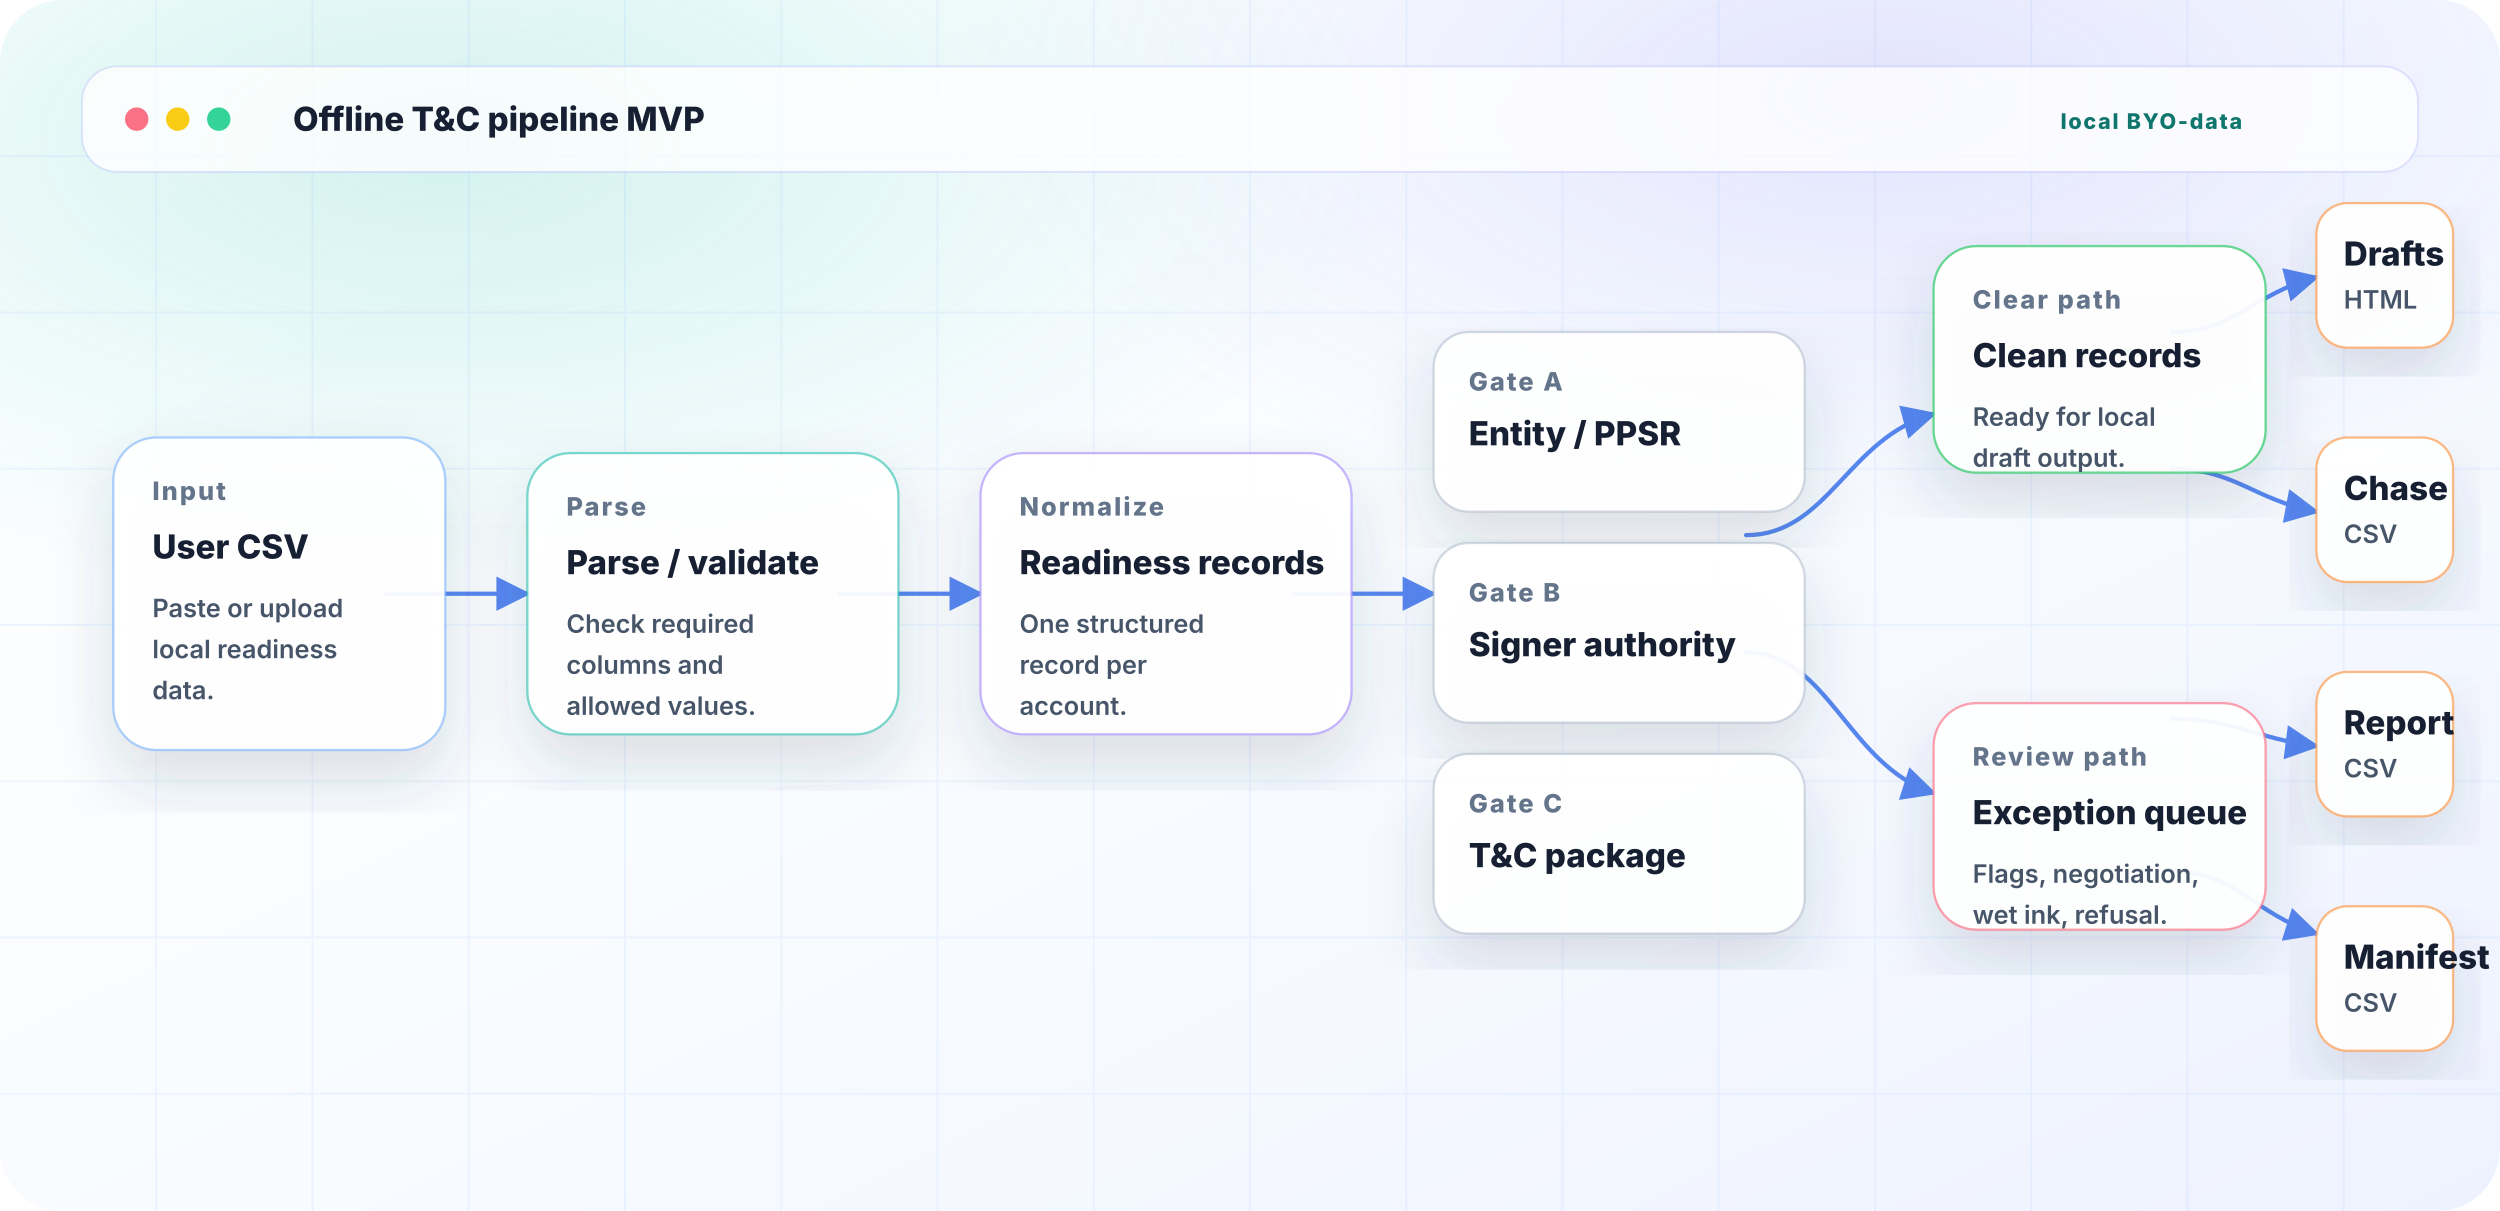
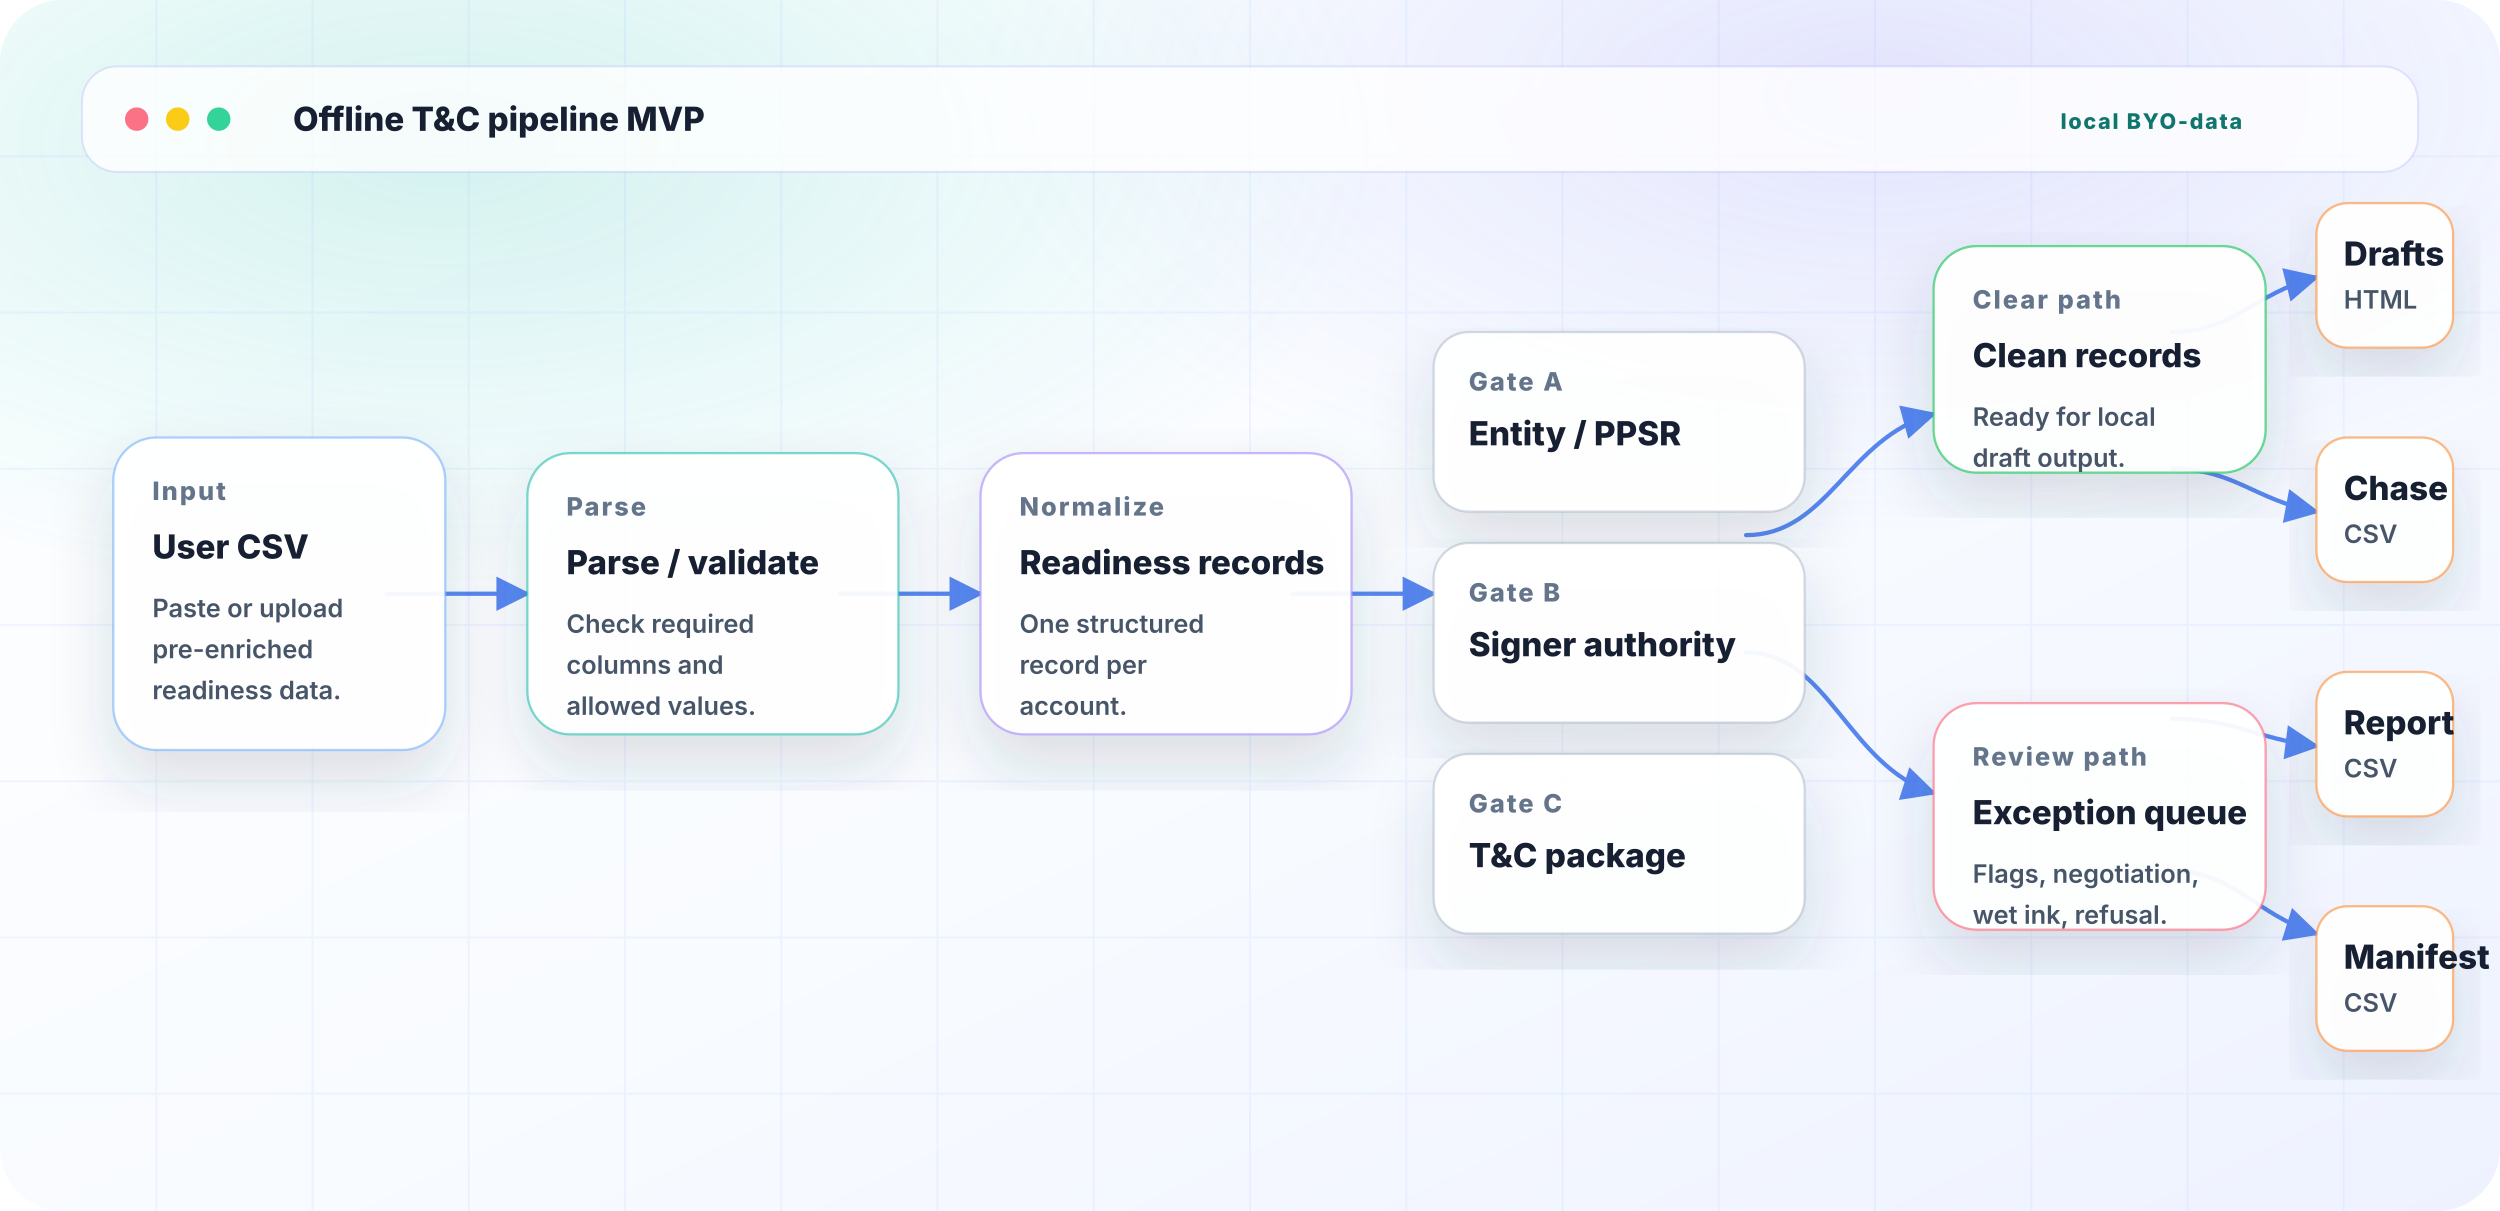
<svg xmlns="http://www.w3.org/2000/svg" viewBox="0 0 1280 620" role="img" aria-labelledby="title desc">
  <defs>
    <linearGradient id="bg" x1="0" y1="0" x2="1" y2="1">
      <stop offset="0" stop-color="#ffffff" />
      <stop offset="0.55" stop-color="#f8fbff" />
      <stop offset="1" stop-color="#eef2ff" />
    </linearGradient>
    <radialGradient id="glowA" cx="18%" cy="12%" r="38%">
      <stop offset="0" stop-color="#14b8a6" stop-opacity="0.18" />
      <stop offset="1" stop-color="#2dd4bf" stop-opacity="0" />
    </radialGradient>
    <radialGradient id="glowB" cx="75%" cy="8%" r="36%">
      <stop offset="0" stop-color="#6366f1" stop-opacity="0.16" />
      <stop offset="1" stop-color="#818cf8" stop-opacity="0" />
    </radialGradient>
    <marker id="arrow" viewBox="0 0 10 10" refX="9" refY="5" markerWidth="8" markerHeight="8" orient="auto-start-reverse">
      <path d="M 0 0 L 10 5 L 0 10 z" fill="#2563eb" />
    </marker>
    <filter id="shadow" x="-20%" y="-20%" width="140%" height="140%">
      <feDropShadow dx="0" dy="16" stdDeviation="16" flood-color="#334155" flood-opacity="0.16" />
    </filter>
    <style>
      .canvas{fill:url(#bg)}.glowA{fill:url(#glowA)}.glowB{fill:url(#glowB)}.grid{stroke:rgba(59,130,246,.07);stroke-width:1}.chrome{fill:rgba(255,255,255,.78);stroke:rgba(99,102,241,.16);stroke-width:1}.dotR{fill:#fb7185}.dotY{fill:#facc15}.dotG{fill:#34d399}.muted{fill:#64748b;font:800 13px Inter,Arial,sans-serif;letter-spacing:.08em;text-transform:uppercase}.title{fill:#172033;font:800 17px Inter,Arial,sans-serif}.body{fill:#475569;font:600 13px Inter,Arial,sans-serif}.node{fill:rgba(255,255,255,.94);stroke:rgba(99,102,241,.16);stroke-width:1.2;filter:url(#shadow)}.source{stroke:#60a5fa;stroke-opacity:.5}.compute{stroke:#14b8a6;stroke-opacity:.55}.records{stroke:#a78bfa;stroke-opacity:.62}.gate{stroke:#94a3b8;stroke-opacity:.4}.clean{stroke:#22c55e;stroke-opacity:.65}.exception{stroke:#fb7185;stroke-opacity:.65}.output{stroke:#fb923c;stroke-opacity:.62}.edge{fill:none;stroke:#2563eb;stroke-width:2.2;stroke-linecap:round;marker-end:url(#arrow);opacity:.76}.small{fill:#0f766e;font:800 11px Inter,Arial,sans-serif;letter-spacing:.08em;text-transform:uppercase}
    </style>
  </defs>
  <rect class="canvas" width="1280" height="620" rx="32" />
  <rect class="glowA" width="1280" height="620" rx="32" />
  <rect class="glowB" width="1280" height="620" rx="32" />
  <path class="grid" d="M80 0V620M160 0V620M240 0V620M320 0V620M400 0V620M480 0V620M560 0V620M640 0V620M720 0V620M800 0V620M880 0V620M960 0V620M1040 0V620M1120 0V620M1200 0V620M0 80H1280M0 160H1280M0 240H1280M0 320H1280M0 400H1280M0 480H1280M0 560H1280" />
  <rect class="chrome" x="42" y="34" width="1196" height="54" rx="18" />
  <circle class="dotR" cx="70" cy="61" r="6" />
  <circle class="dotY" cx="91" cy="61" r="6" />
  <circle class="dotG" cx="112" cy="61" r="6" />
  <text class="title" x="150" y="67">Offline T&amp;C pipeline MVP</text>
  <text class="small" x="1055" y="66">local BYO-data</text>
  <path class="edge" d="M198 304H270" />
  <path class="edge" d="M430 304H502" />
  <path class="edge" d="M662 304H734" />
  <path class="edge" d="M894 274C936 274 946 224 990 212" />
  <path class="edge" d="M894 334C936 334 946 392 990 406" />
  <path class="edge" d="M1112 170C1144 170 1154 150 1186 142" />
  <path class="edge" d="M1112 240C1144 240 1154 256 1186 262" />
  <path class="edge" d="M1112 368C1144 368 1154 378 1186 382" />
  <path class="edge" d="M1112 446C1144 446 1154 468 1186 478" />
  <g transform="translate(58 224)">
    <rect class="node source" width="170" height="160" rx="22" />
    <text class="muted" x="20" y="32">Input</text>
    <text class="title" x="20" y="62">User CSV</text>
    <text class="body" x="20" y="92">Paste or upload</text>
-     <text class="body" x="20" y="113">local readiness</text>
-     <text class="body" x="20" y="134">data.</text>
+     <text class="body" x="20" y="113">pre-enriched</text>
+     <text class="body" x="20" y="134">readiness data.</text>
  </g>
  <g transform="translate(270 232)">
    <rect class="node compute" width="190" height="144" rx="22" />
    <text class="muted" x="20" y="32">Parse</text>
    <text class="title" x="20" y="62">Parse / validate</text>
    <text class="body" x="20" y="92">Check required</text>
    <text class="body" x="20" y="113">columns and</text>
    <text class="body" x="20" y="134">allowed values.</text>
  </g>
  <g transform="translate(502 232)">
    <rect class="node records" width="190" height="144" rx="22" />
    <text class="muted" x="20" y="32">Normalize</text>
    <text class="title" x="20" y="62">Readiness records</text>
    <text class="body" x="20" y="92">One structured</text>
    <text class="body" x="20" y="113">record per</text>
    <text class="body" x="20" y="134">account.</text>
  </g>
  <g transform="translate(734 170)">
    <rect class="node gate" width="190" height="92" rx="18" />
    <text class="muted" x="18" y="30">Gate A</text>
    <text class="title" x="18" y="58">Entity / PPSR</text>
  </g>
  <g transform="translate(734 278)">
    <rect class="node gate" width="190" height="92" rx="18" />
    <text class="muted" x="18" y="30">Gate B</text>
    <text class="title" x="18" y="58">Signer authority</text>
  </g>
  <g transform="translate(734 386)">
    <rect class="node gate" width="190" height="92" rx="18" />
    <text class="muted" x="18" y="30">Gate C</text>
    <text class="title" x="18" y="58">T&amp;C package</text>
  </g>
  <g transform="translate(990 126)">
    <rect class="node clean" width="170" height="116" rx="22" />
    <text class="muted" x="20" y="32">Clear path</text>
    <text class="title" x="20" y="62">Clean records</text>
    <text class="body" x="20" y="92">Ready for local</text>
    <text class="body" x="20" y="113">draft output.</text>
  </g>
  <g transform="translate(990 360)">
    <rect class="node exception" width="170" height="116" rx="22" />
    <text class="muted" x="20" y="32">Review path</text>
    <text class="title" x="20" y="62">Exception queue</text>
    <text class="body" x="20" y="92">Flags, negotiation,</text>
    <text class="body" x="20" y="113">wet ink, refusal.</text>
  </g>
  <g transform="translate(1186 104)">
    <rect class="node output" width="70" height="74" rx="16" />
    <text class="title" x="14" y="32">Drafts</text>
    <text class="body" x="14" y="54">HTML</text>
  </g>
  <g transform="translate(1186 224)">
    <rect class="node output" width="70" height="74" rx="16" />
    <text class="title" x="14" y="32">Chase</text>
    <text class="body" x="14" y="54">CSV</text>
  </g>
  <g transform="translate(1186 344)">
    <rect class="node output" width="70" height="74" rx="16" />
    <text class="title" x="14" y="32">Report</text>
    <text class="body" x="14" y="54">CSV</text>
  </g>
  <g transform="translate(1186 464)">
    <rect class="node output" width="70" height="74" rx="16" />
    <text class="title" x="14" y="32">Manifest</text>
    <text class="body" x="14" y="54">CSV</text>
  </g>
</svg>
